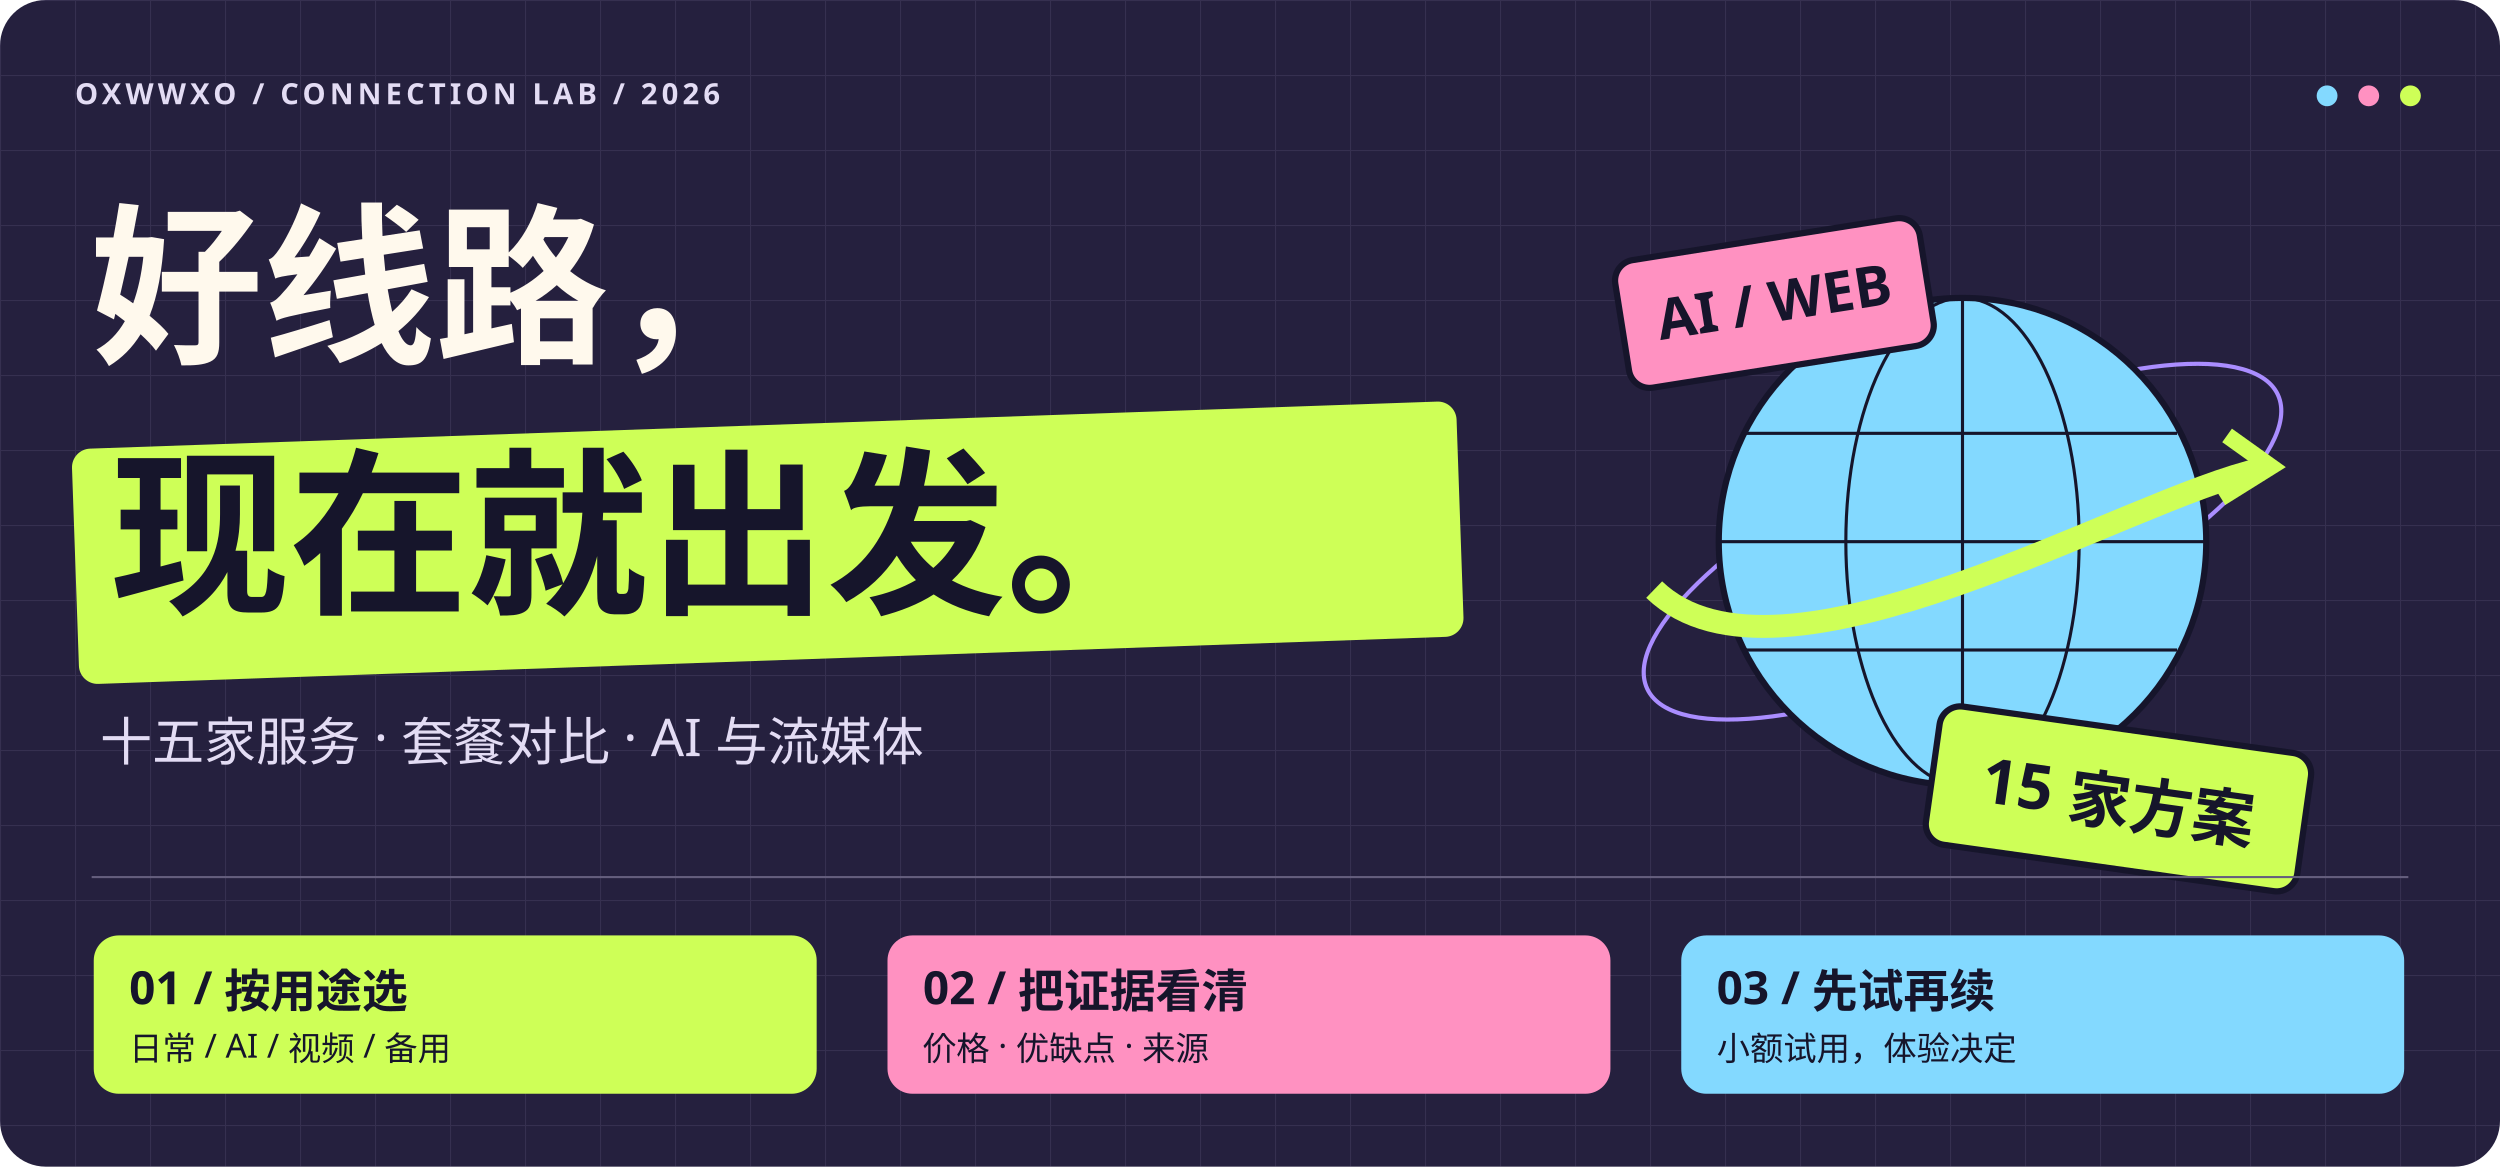
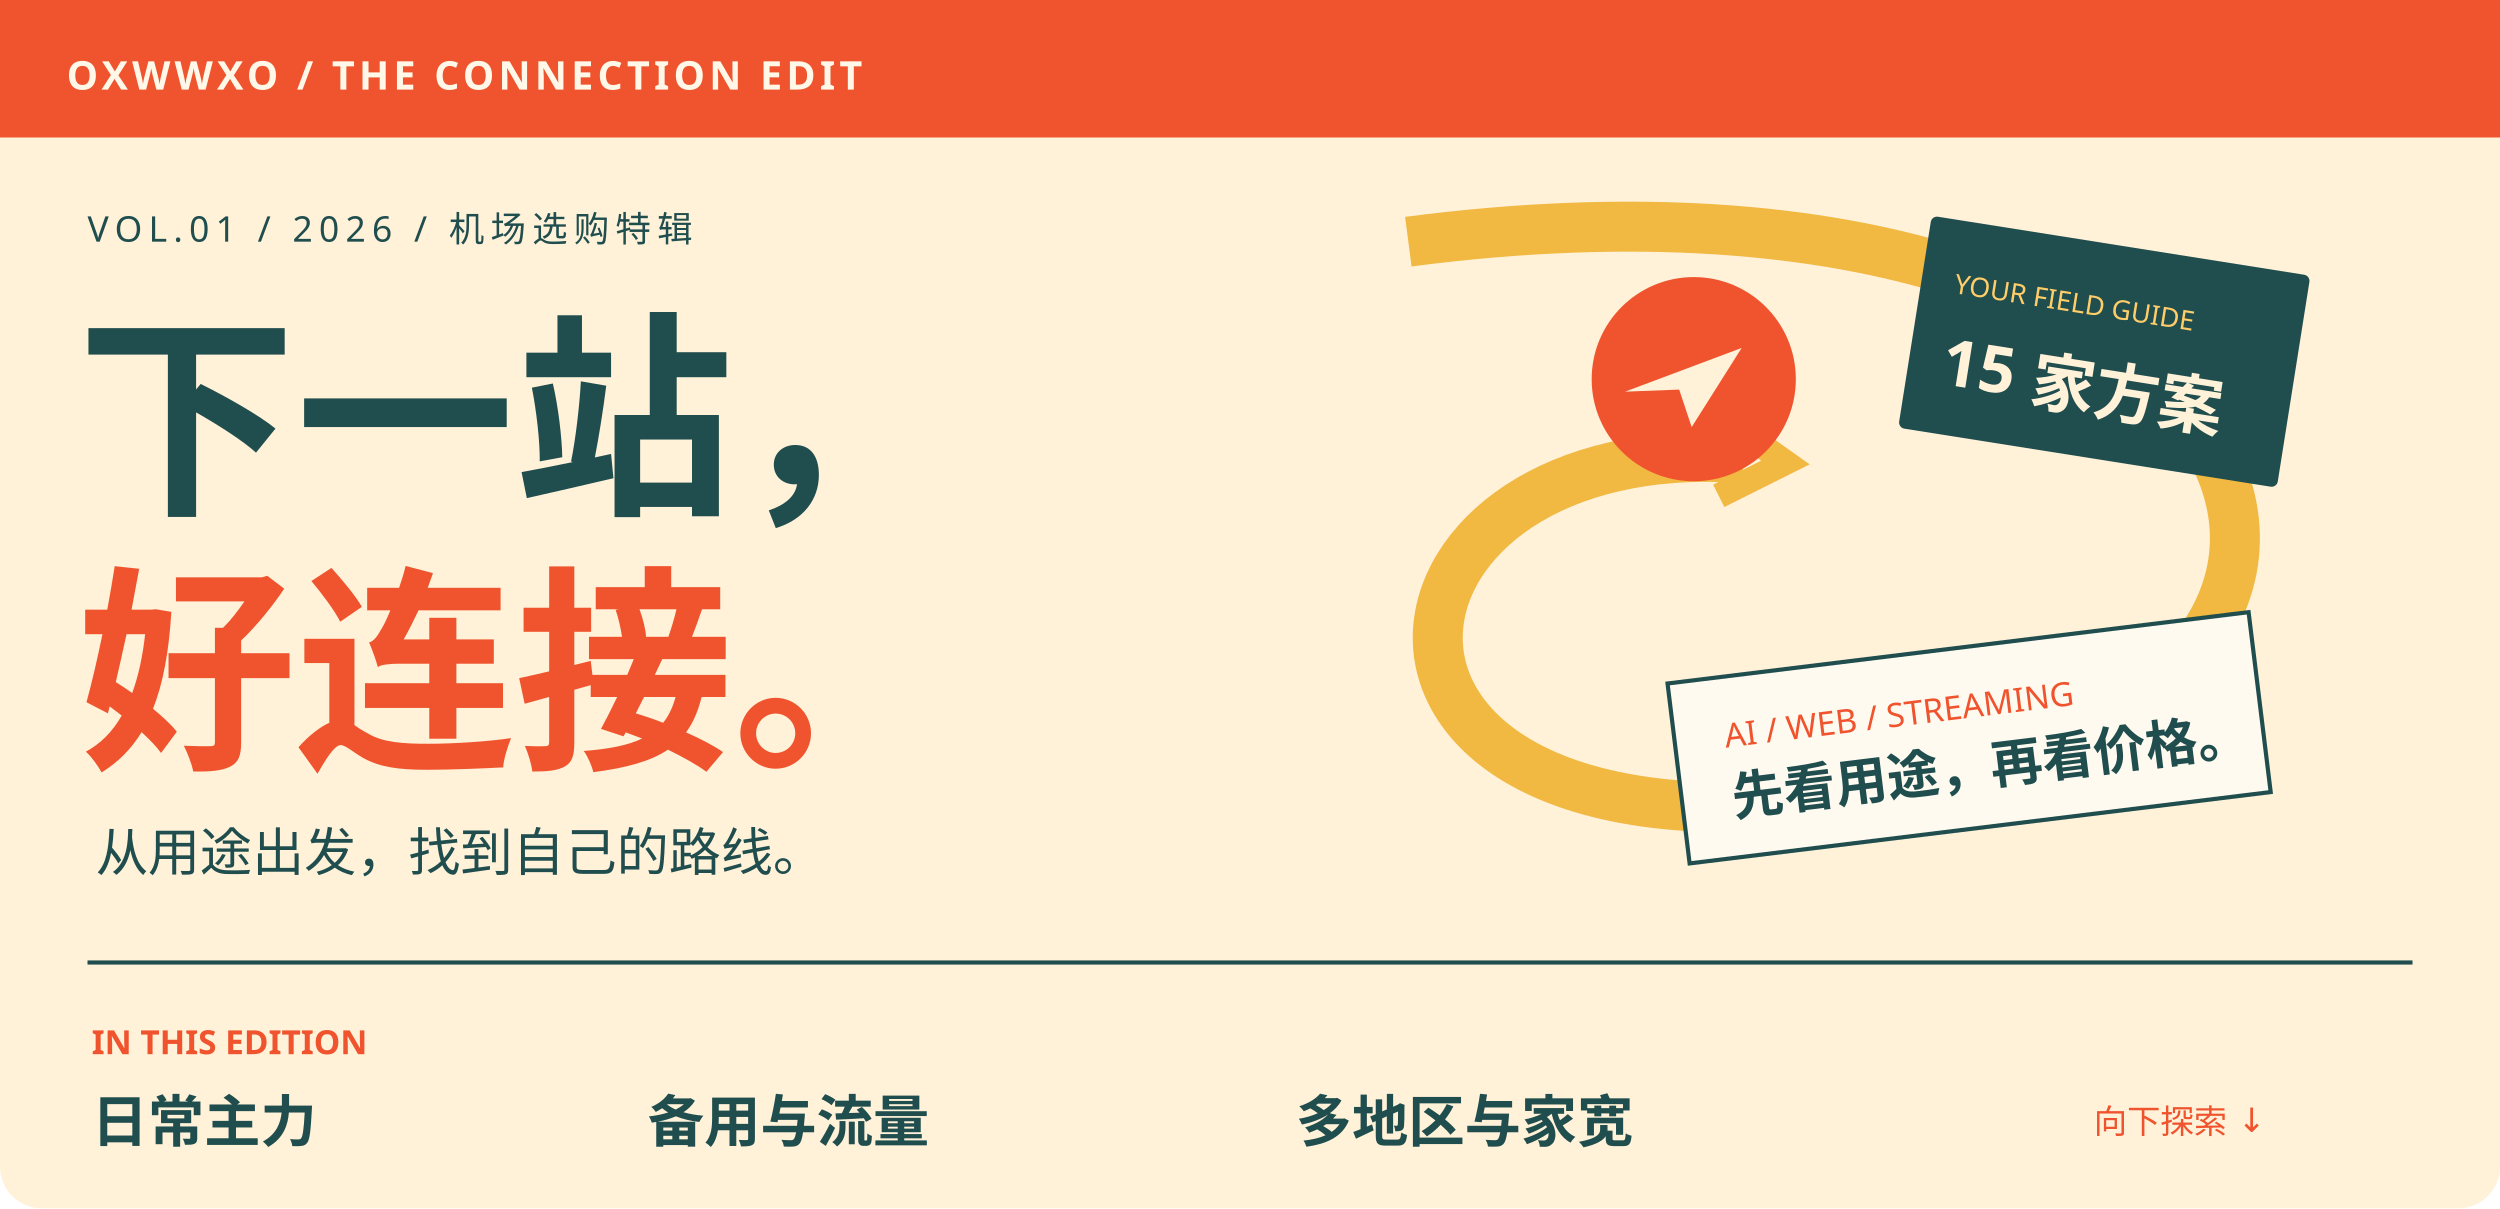
- <svg xmlns="http://www.w3.org/2000/svg" width="1200" height="560" viewBox="0 0 1200 560" role="img" aria-labelledby="t d">
+ <svg xmlns="http://www.w3.org/2000/svg" width="1200" height="580" viewBox="0 0 1200 580" role="img" aria-labelledby="t d">
  <g font-family="Microsoft YaHei,PingFang SC,sans-serif">
-     <defs>
-       <pattern id="grid" width="36" height="36" patternUnits="userSpaceOnUse">
-         <path d="M36 0H0V36" fill="none" stroke="#a391c4" stroke-opacity=".14" />
-       </pattern>
-     </defs>
-     <rect width="1200" height="560" rx="22" fill="#25203e" />
-     <rect width="1200" height="560" rx="22" fill="url(#grid)" />
-     <circle cx="1157" cy="46" r="5" fill="#ceff57" />
-     <circle cx="1137" cy="46" r="5" fill="#ff91c1" />
-     <circle cx="1117" cy="46" r="5" fill="#83d9ff" />
-     <text x="36" y="50" font-size="14" font-weight="700" letter-spacing="2" fill="#e3dcf4">OXWWXO / CONNECTION LAB / 2026</text>
-     <text x="43" y="168" font-size="83" font-weight="900" fill="#fff9ed">好线路，</text>
-     <rect x="36" y="204" width="665" height="113" rx="9" fill="#ceff57" transform="rotate(-2 369 260)" />
-     <text x="53" y="288" font-size="86" font-weight="900" fill="#16152b">现在就出发。</text>
-     <text x="48" y="365" font-size="25" fill="#e3dcf4">十五家服务 · 套餐对比 · AI 与流媒体</text>
-     <g transform="translate(799 117)">
-       <ellipse cx="143" cy="143" rx="167" ry="53" transform="rotate(-25 143 143)" fill="none" stroke="#aa8dff" stroke-width="2" />
-       <circle cx="143" cy="143" r="117" fill="#83d9ff" stroke="#16152b" stroke-width="3" />
-       <g stroke="#16152b" fill="none" stroke-width="1.5">
-         <ellipse cx="143" cy="143" rx="56" ry="117" />
-         <path d="M26 143H260M39 91H246M39 195H246M143 26V260" />
-       </g>
-       <path d="M-5 166C55 224 222 122 287 108" fill="none" stroke="#ceff57" stroke-width="11" />
-       <path d="m270 92 21 15-24 15" fill="none" stroke="#ceff57" stroke-width="8" />
-       <g transform="rotate(-9 43 31)">
-         <rect x="-21" y="-1" width="148" height="62" rx="10" fill="#ff91c1" stroke="#16152b" stroke-width="3" />
-         <text x="53" y="39" text-anchor="middle" font-size="27" font-weight="900" fill="#16152b">AI / WEB</text>
-       </g>
-       <g transform="rotate(8 211 265)">
-         <rect x="128" y="232" width="180" height="67" rx="10" fill="#ceff57" stroke="#16152b" stroke-width="3" />
-         <text x="218" y="276" text-anchor="middle" font-size="30" font-weight="900" fill="#16152b">15 家方案</text>
-       </g>
+     <rect width="1200" height="580" rx="20" fill="#fff2d9" />
+     <rect x="0" y="0" width="1200" height="66" fill="#ef542e" />
+     <text x="32" y="43" font-size="19" font-weight="900" letter-spacing="2" fill="#fff8e9">OXWWXO / THE CONNECTION EDIT</text>
+     <text x="42" y="116" font-size="17" letter-spacing="3" fill="#204d4e">VOL.01 / 2026 / 机场选购特辑</text>
+     <text x="37" y="239" font-size="105" font-weight="900" fill="#204d4e">下一站，</text>
+     <text x="37" y="361" font-size="105" font-weight="900" fill="#ef542e">好连接。</text>
+     <text x="46" y="418" font-size="25" fill="#204d4e">从用途出发，找到自己的路线。</text>
+     <path d="M676 116C1112 59 1209 358 865 386C621 407 652 206 837 220" fill="none" stroke="#f1b842" stroke-width="24" />
+     <path d="m826 200 31 22-32 16" fill="none" stroke="#f1b842" stroke-width="12" />
+     <circle cx="813" cy="182" r="49" fill="#ef542e" />
+     <path d="M780 188 836 167 812 205 806 187Z" fill="#fff2d9" />
+     <g transform="rotate(9 1008 169)">
+       <rect x="918" y="117" width="184" height="103" rx="3" fill="#204d4e" />
+       <text x="934" y="152" font-size="13" fill="#ffce68">YOUR FIELD GUIDE</text>
+       <text x="934" y="196" font-size="31" font-weight="900" fill="#fff2d9">15 家方案</text>
    </g>
-     <path d="M44 421H1156" stroke="#655e7d" />
-     <rect x="45" y="449" width="347" height="76" rx="12" fill="#ceff57" />
-     <text x="62" y="482" font-size="22" font-weight="900" fill="#16152b">01 / 按用途选</text>
-     <text x="62" y="509" font-size="16" fill="#16152b">日常 / AI / 视频 / 备用</text>
-     <rect x="426" y="449" width="347" height="76" rx="12" fill="#ff91c1" />
-     <text x="443" y="482" font-size="22" font-weight="900" fill="#16152b">02 / 把证据看清</text>
-     <text x="443" y="509" font-size="16" fill="#16152b">价格 · 优缺点 · 来源</text>
-     <rect x="807" y="449" width="347" height="76" rx="12" fill="#83d9ff" />
-     <text x="824" y="482" font-size="22" font-weight="900" fill="#16152b">03 / 先试再续</text>
-     <text x="824" y="509" font-size="16" fill="#16152b">小额试用，体验决定</text>
+     <g transform="rotate(-7 926 358)">
+       <rect x="805" y="313" width="281" height="87" fill="#fffaf0" stroke="#204d4e" stroke-width="2" />
+       <text x="829" y="347" font-size="16" fill="#ef542e">AI / WEB / STREAMING</text>
+       <text x="829" y="380" font-size="25" font-weight="700" fill="#204d4e">先看用途，再看价格。</text>
+     </g>
+     <path d="M42 462H1158" stroke="#204d4e" stroke-width="2" />
+     <text x="44" y="506" font-size="16" font-weight="700" fill="#ef542e">IN THIS EDITION</text>
+     <text x="44" y="548" font-size="27" font-weight="900" fill="#204d4e">日常主力</text>
+     <text x="311" y="548" font-size="27" font-weight="900" fill="#204d4e">备用与流量</text>
+     <text x="622" y="548" font-size="27" font-weight="900" fill="#204d4e">多地区与家宽</text>
+     <text x="1005" y="544" font-size="16" fill="#ef542e">向下探索 ↓</text>
  </g>
</svg>
